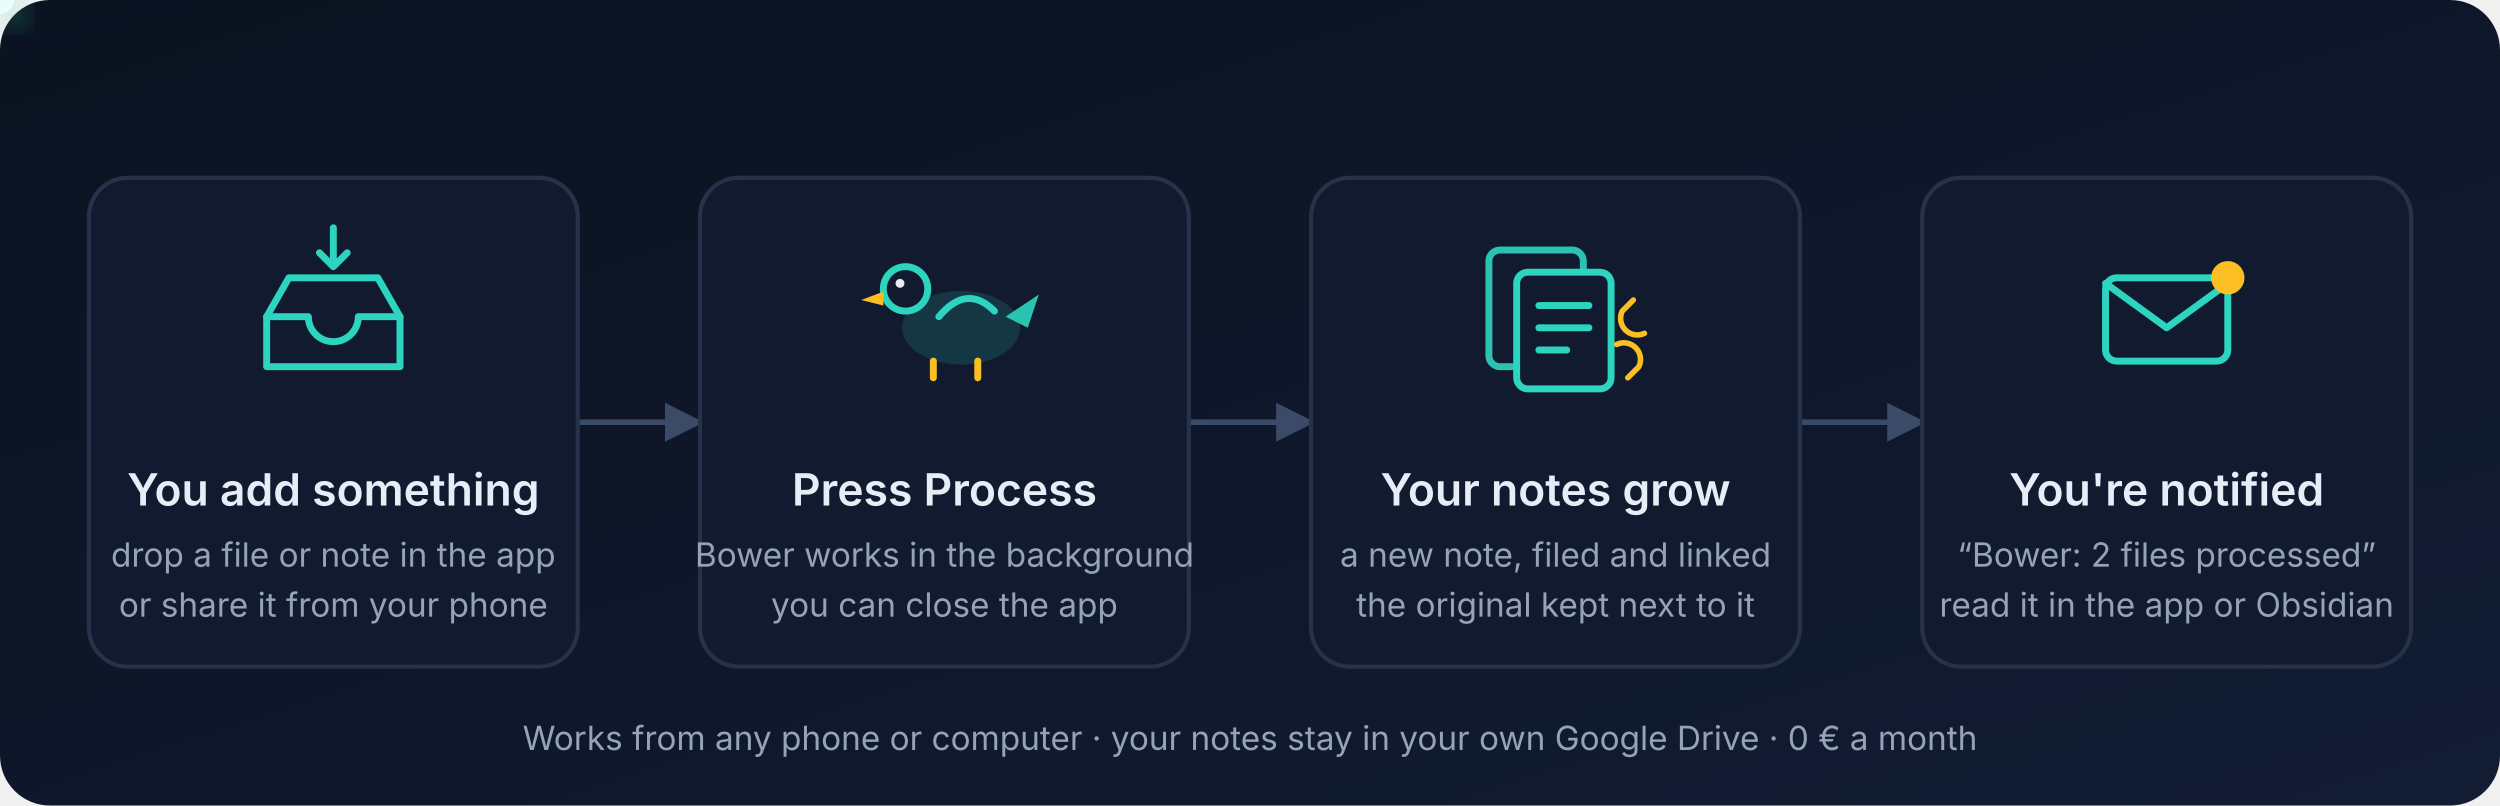
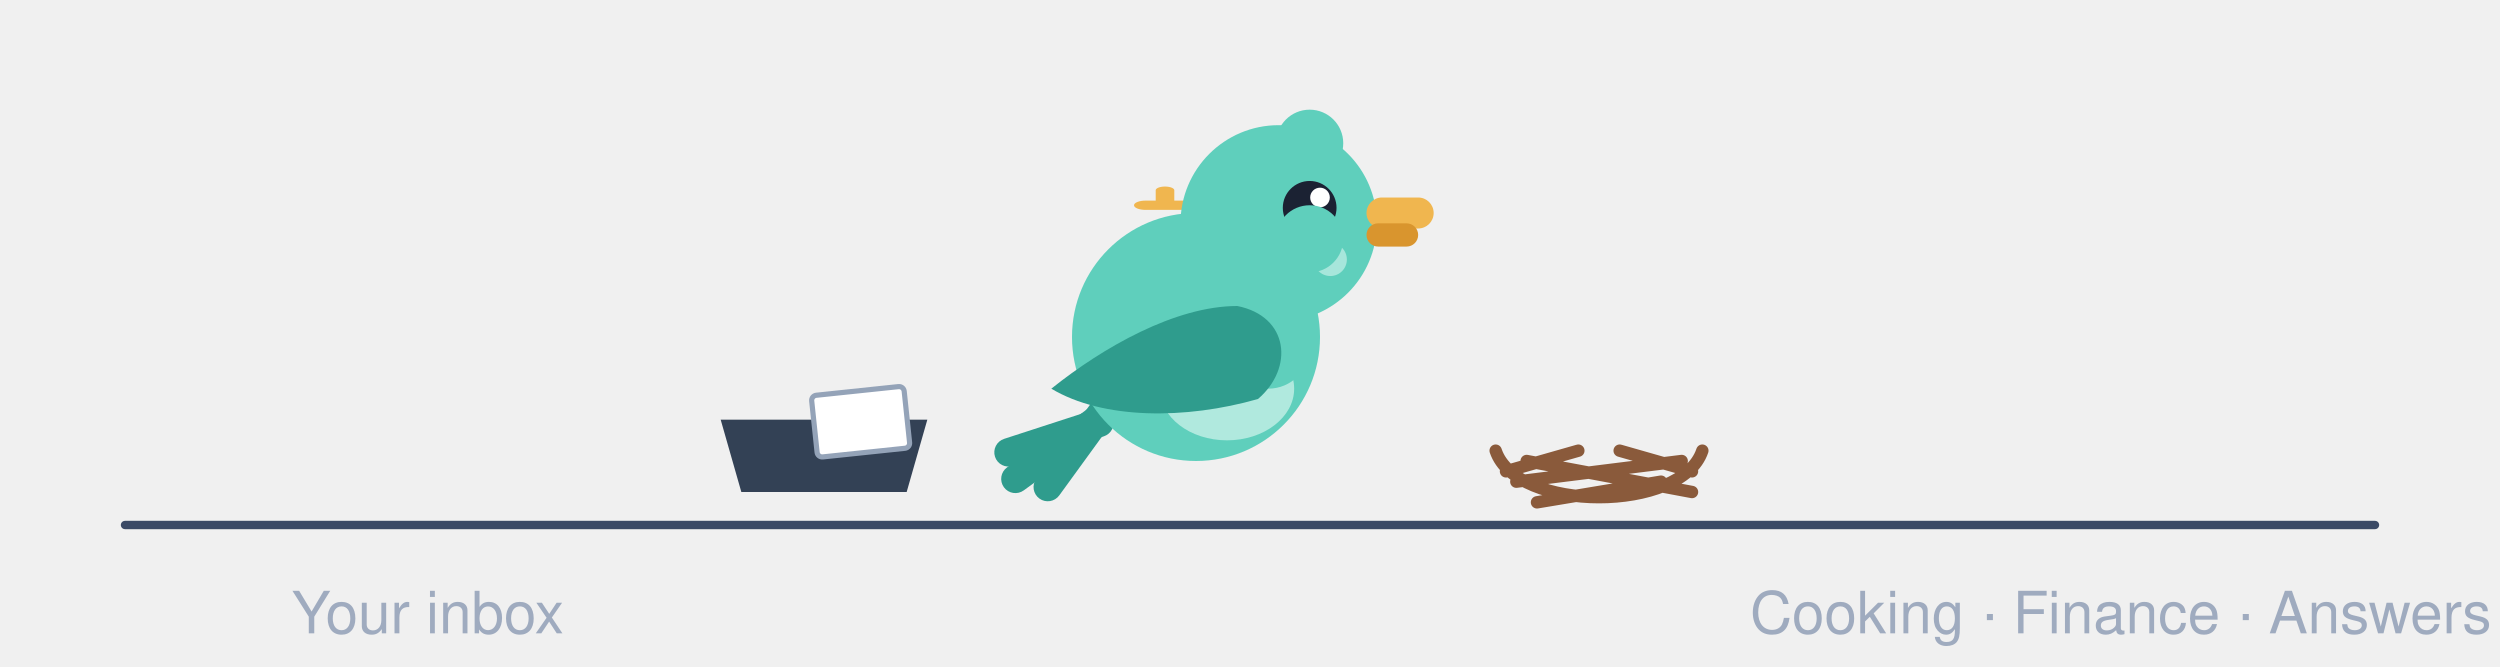
- <svg xmlns="http://www.w3.org/2000/svg" viewBox="0 0 900 290" width="900" height="290" role="img" aria-label="How Bower works: you add something, press Process, your notes grow, you get a notification" font-family="Inter, Segoe UI, Helvetica, Arial, sans-serif">
-   <defs>
-     <linearGradient id="bg" x1="0" y1="0" x2="1" y2="1">
-       <stop offset="0" stop-color="#0b1220" />
-       <stop offset="1" stop-color="#121c33" />
-     </linearGradient>
-     <linearGradient id="glow" x1="0" y1="0" x2="1" y2="0">
-       <stop offset="0" stop-color="#2dd4bf" stop-opacity="0" />
-       <stop offset="0.5" stop-color="#2dd4bf" stop-opacity="0.6" />
-       <stop offset="1" stop-color="#2dd4bf" stop-opacity="0" />
-     </linearGradient>
-     <marker id="arrow" viewBox="0 0 10 10" refX="9" refY="5" markerWidth="7" markerHeight="7" orient="auto">
-       <path d="M0 0L10 5L0 10z" fill="#3b4a66" />
-     </marker>
-     <filter id="soft" x="-20%" y="-20%" width="140%" height="140%">
-       <feGaussianBlur stdDeviation="6" />
-     </filter>
-   </defs>
-   <rect width="900" height="290" rx="18" fill="url(#bg)" />
-   <g stroke="#3b4a66" stroke-width="2" fill="none">
-     <path d="M208 152 H252" marker-end="url(#arrow)" />
-     <path d="M428 152 H472" marker-end="url(#arrow)" />
-     <path d="M648 152 H692" marker-end="url(#arrow)" />
-   </g>
-   <g>
-     <circle r="9" fill="#2dd4bf" filter="url(#soft)" opacity="0.7">
-       <animateMotion dur="8s" repeatCount="indefinite" calcMode="linear" path="M120 152 H780" keyPoints="0;0;0.333;0.333;0.667;0.667;1;1" keyTimes="0;0.10;0.25;0.40;0.55;0.70;0.85;1" />
-       <animate attributeName="opacity" dur="8s" repeatCount="indefinite" values="0;0;0.7;0.7;0;0;0.7;0.7;0;0;0.7;0.7;0;0" keyTimes="0;0.10;0.11;0.24;0.25;0.40;0.41;0.54;0.55;0.70;0.71;0.84;0.85;1" />
-     </circle>
-     <circle r="5" fill="#e6fffb">
-       <animateMotion dur="8s" repeatCount="indefinite" calcMode="linear" path="M120 152 H780" keyPoints="0;0;0.333;0.333;0.667;0.667;1;1" keyTimes="0;0.10;0.25;0.40;0.55;0.70;0.85;1" />
-       <animate attributeName="opacity" dur="8s" repeatCount="indefinite" values="0;0;1;1;0;0;1;1;0;0;1;1;0;0" keyTimes="0;0.10;0.11;0.24;0.25;0.40;0.41;0.54;0.55;0.70;0.71;0.84;0.85;1" />
-     </circle>
-   </g>
-   <g transform="translate(32 64)">
-     <rect width="176" height="176" rx="14" fill="#111a2e" stroke="#263249" stroke-width="1.5">
-       <animate attributeName="stroke" dur="8s" repeatCount="indefinite" values="#2dd4bf;#2dd4bf;#263249;#263249;#2dd4bf" keyTimes="0;0.10;0.14;0.96;1" />
-     </rect>
-     <g transform="translate(88 52)" fill="none" stroke="#2dd4bf" stroke-width="2.5" stroke-linecap="round" stroke-linejoin="round">
-       <path d="M-24 -2 L-16 -16 H16 L24 -2 V16 H-24 Z" />
-       <path d="M-24 -2 H-9 A9 9 0 0 0 9 -2 H24" />
-       <path d="M0 -34 V-20 M-5 -25 L0 -20 L5 -25">
-         <animateTransform attributeName="transform" type="translate" values="0 -6;0 2;0 -6" dur="1.6s" repeatCount="indefinite" />
-       </path>
+ <svg xmlns="http://www.w3.org/2000/svg" viewBox="0 0 600 160" width="600" height="160" role="img" aria-label="How it works: from your inbox to the right folder">
+   <style>.b{overflow:visible;display:block;flex-shrink:0}
+ .b .bd,.b .hc,.b .nk,.b .ld,.b .lb{fill:#5fcfbc}.b .wp,.b .tf{fill:#2f9c8d}.b .ch{fill:#b9ece2;opacity:.9}.b .ck{fill:#b9ece2;opacity:.8}.b .ec{fill:#1b2233}.b .eh{fill:#fff}.b .fo{fill:#f0b64f}.b .dd{fill:#9fabbf}.b .rn{fill:none;stroke:#7d8aa3;stroke-width:1.6;stroke-linecap:round}.b .nest2{fill:none;stroke:#8a5a3b;stroke-width:2.4;stroke-linecap:round}.b .ex{font-family:'Segoe UI',system-ui,-apple-system,Helvetica,Arial,sans-serif;font-weight:700;font-size:16px;fill:#f0b64f}.b .ld,.b .lb{transform-box:fill-box;transform-origin:center}.b .tu{transform-box:fill-box;transform-origin:95% 60%}.b .nest{fill:none;stroke:#8a5a3b;stroke-width:2.4;stroke-linecap:round}
+ .b .bk{fill:#f0b64f}.b .bj{fill:#d9952e}
+ .b .lg{fill:none;stroke:#f0b64f;stroke-width:3.6;stroke-linecap:round;stroke-linejoin:round}
+ .b .tw{fill:none;stroke:#fbbf24;stroke-width:2.6;stroke-linecap:round}
+ .b .pp,.b .nestpile{fill:#fff;stroke:#94a3b8;stroke-width:1}
+ .b .nt{font-family:'Segoe UI',system-ui,-apple-system,Helvetica,Arial,sans-serif;font-weight:700;font-size:13px;fill:#5eead4}
+ .b .qm,.b .zz{font-family:'Segoe UI',system-ui,-apple-system,Helvetica,Arial,sans-serif;font-weight:700;fill:#e6ebf2}.b .qm{font-size:18px}.b .zz{font-size:12px}
+ .b .sp{fill:#fbbf24;transform-box:fill-box;transform-origin:center}
+ .b .cl{fill:none;stroke:#64748b;stroke-width:1.8;stroke-linecap:round;stroke-linejoin:round}
+ .b .bp,.b .bn{fill:none;stroke:#8a5a3b;stroke-width:2.4;stroke-linecap:round}.b .bp{stroke:#f0b64f}
+ .b .tray{fill:#334155}.b .sgem{fill:#38bdf8}.b .sgemhl{fill:#e0f2fe}
+ .b .rig,.b .turn{transform-box:fill-box;transform-origin:50% 100%}
+ .b .hd{transform-box:view-box;transform-origin:60px 64px}
+ .b .jw{transform-box:fill-box;transform-origin:0% 15%}
+ .b .wg{transform-box:view-box;transform-origin:54px 57px}
+ .b .tl{transform-box:view-box;transform-origin:30px 76px}
+ .b .ft{transform-box:view-box;transform-origin:47px 84px}
+ .b .ey{transform-box:fill-box;transform-origin:center}
+ .b .x{opacity:0}
+ .p-idle .rig{animation:breathe 3.2s ease-in-out infinite}.p-idle .ey{animation:blink 4.5s infinite}
+ .p-look .rig{animation:breathe 3.2s ease-in-out infinite}.p-look .turn{animation:turnaround 11s ease-in-out infinite}.p-look .hd{animation:idlelook 11s ease-in-out infinite}.p-look .tl{animation:tailflick 11s ease-in-out infinite}.p-look .ey{animation:blink 4.5s infinite}.p-look .ft{animation:shift 11s ease-in-out infinite}.p-look .dd{animation:dots 11s infinite}.p-look .d2{animation-delay:.25s}.p-look .d3{animation-delay:.5s}
+ .p-hello .rig{animation:arrive 4.5s ease-out infinite}.p-hello .wg{animation:arrivewing 4.5s linear infinite}.p-hello .ft{animation:landlegs 4.5s ease-out infinite}.p-hello .jw{animation:chirp 4.5s linear infinite}.p-hello .hd{animation:landlook 4.5s ease-out infinite}.p-hello .tu{animation:tuftpop 4.5s ease-out infinite}.p-hello .lb{animation:smile 4.5s ease-out infinite}.p-hello .ey{animation:blink 4.5s infinite}.p-hello .tl{animation:tailsettle 4.5s ease-out infinite}
+ .p-shiny .rig{animation:excite 3s ease-in-out infinite}.p-shiny .hd{animation:reach 3s ease-in-out infinite}.p-shiny .tu{transform:rotate(-55deg)}.p-shiny .ex{animation:bang 3s ease-out infinite}.p-shiny .s2{animation-delay:.5s}.p-shiny .ey{animation:dilate 3s ease-in-out infinite}.p-shiny .ft{animation:shinylegs 3s ease-in-out infinite}.p-shiny .wg{animation:flutter .16s linear infinite alternate}.p-shiny .tl{animation:tailwag .5s ease-in-out infinite alternate}.p-shiny .sgem,.p-shiny .sgemhl{opacity:1}.p-shiny .sspark{opacity:1;animation:twinkle 1s ease-in-out infinite}
+ .p-sing .rig{animation:bounce 1s ease-in-out infinite}.p-sing .hd{animation:singhead 2s ease-in-out infinite}.p-sing .lb{transform:translateY(-6px)}.p-sing .tu{transform:rotate(-40deg)}.p-sing .wg{animation:sway 1s ease-in-out infinite alternate}.p-sing .jw{animation:sing .45s ease-in-out infinite alternate}.p-sing .tl{animation:tailwag .25s ease-in-out infinite alternate}.p-sing .nt{opacity:1;animation:notes 2.4s ease-out infinite}.p-sing .n2{animation-delay:.8s}.p-sing .n3{animation-delay:1.6s}.p-sing .ey{animation:blink 4.5s infinite}
+ .p-tidy .rig{animation:ferry 6s ease-in-out infinite}.p-tidy .turn{animation:ferryturn 6s linear infinite}.p-tidy .wg{animation:flap .2s ease-in-out infinite alternate}.p-tidy .ft{transform:scaleY(.4)}.p-tidy .lb{transform:translateY(-6px)}.p-tidy .tu{transform:rotate(-45deg)}.p-tidy .tl{animation:tailstream 6s linear infinite}.p-tidy .cpaper{animation:cpaper 6s linear infinite}.p-tidy .ctwig{animation:ctwig 6s linear infinite}.p-tidy .tray,.p-tidy .nest,.p-tidy .traypaper{opacity:1}.p-tidy .np1{animation:np1 6s linear infinite}.p-tidy .np2{animation:np2 6s linear infinite}
+ .p-fly .rig{animation:bob .5s ease-in-out infinite alternate}.p-fly .wg{animation:flap .2s ease-in-out infinite alternate}.p-fly .ft{transform:scaleY(.4)}.p-fly .lb{transform:translateY(-6px)}.p-fly .tl{transform:rotate(-16deg)}.p-fly .cpaper{opacity:1}
+ .p-dance .rig{animation:strut 3.6s ease-in-out infinite}.p-dance .wg{animation:wingspread 3.6s ease-in-out infinite}.p-dance .tl{animation:tailfan 3.6s ease-in-out infinite}.p-dance .hd{animation:proudhead 3.6s ease-in-out infinite}.p-dance .jw{transform:rotate(10deg)}.p-dance .ft{animation:steps .45s ease-in-out infinite alternate}.p-dance .lb{transform:translateY(-6px)}.p-dance .tu{animation:tuftdance 3.6s ease-in-out infinite}.p-dance .sp{opacity:1;animation:twinkle 1.2s ease-in-out infinite}.p-dance .sp2{animation-delay:.5s}
+ .p-confused .rig{animation:breathe 3.2s ease-in-out infinite}.p-confused .hd{animation:puzzle 3.2s ease-in-out infinite}.p-confused .wg{animation:shrug 3.2s ease-in-out infinite}.p-confused .tu{transform:rotate(18deg) translateY(2px)}.p-confused .ld{transform:translateY(3px)}.p-confused .qm{opacity:1;animation:rise 3.2s ease-in-out infinite}.p-confused .ey{animation:blink 4.5s infinite}
+ .p-build .rig{animation:build 7.2s ease-in-out infinite}.p-build .hd{animation:buildhead 7.2s ease-in-out infinite}.p-build .ctwig{animation:buildtwig 7.2s linear infinite}.p-build .ft{animation:buildlegs2 7.2s ease-in-out infinite}.p-build .wg{animation:buildwing 7.2s ease-in-out infinite}.p-build .lb{transform:translateY(-5px)}.p-build .bn{opacity:1}.p-build .bp{opacity:1}.p-build .bp1{animation:bp1 7.2s linear infinite}.p-build .bp2{animation:bp2 7.2s linear infinite}.p-build .bp3{animation:bp3 7.2s linear infinite}.p-build .bt1{animation:bt1 7.2s linear infinite}.p-build .bt2{animation:bt2 7.2s linear infinite}.p-build .bt3{animation:bt3 7.2s linear infinite}.p-build .ey{animation:blink 4.5s infinite}
+ .p-sleep .rig{--rest:5px;animation:breathe 4.8s ease-in-out infinite}.p-sleep .nest2{opacity:1}.p-sleep .ft{transform:scaleY(0)}.p-sleep .wg{transform:rotate(-8deg)}.p-sleep .ld{transform:translateY(10px)}.p-sleep .lb{transform:translateY(-5px)}.p-sleep .hd{transform:translate(-2px,8px) rotate(12deg)}.p-sleep .zz{opacity:1;animation:drift 3s ease-in-out infinite}.p-sleep .z2{animation-delay:1.2s}
+ .p-peek .hd{animation:peekup 4s ease-in-out infinite}.p-peek .ey{animation:look 3s ease-in-out infinite}
+ .p-offline .rig{filter:saturate(.35) brightness(.85)}.p-offline .cl{opacity:1}.p-offline .rn{opacity:1;animation:rain 1s linear infinite}.p-offline .r2{animation-delay:.25s}.p-offline .r3{animation-delay:.5s}.p-offline .r4{animation-delay:.75s}.p-offline .ld{transform:translateY(5px)}.p-offline .hd{transform:rotate(8deg) translateY(3px)}.p-offline .wg{transform:rotate(112deg)}.p-offline .ft{transform:scaleY(.8)}.p-offline .ey{animation:blink 6s infinite}
+ .p-done .rig{animation:hopwink 3s ease-in-out infinite}.p-done .ey{animation:wink 3s linear infinite}.p-done .jw{transform:rotate(12deg)}.p-done .lb{transform:translateY(-6px)}.p-done .wg{animation:cheer 3s ease-in-out infinite}.p-done .ft{animation:crouch 3s ease-in-out infinite}.p-done .hd{animation:cheerhead 3s ease-in-out infinite}.p-done .tl{animation:tailwag .5s ease-in-out infinite alternate}
+ .e-happy .jw{transform:rotate(16deg)}.e-happy .hd{transform:rotate(-6deg) translateY(-3px)}.e-happy .lb{transform:translateY(-6px)}.e-happy .tu{transform:rotate(-30deg)}
+ .e-curious .ey{transform:scale(1.35)}.e-curious .hd{transform:rotate(-14deg) translate(3px,-9px)}.e-curious .tu{transform:rotate(-50deg)}
+ .e-worried .ld{transform:translateY(5px)}.e-worried .hd{transform:rotate(12deg) translateY(4px)}.e-worried .tu{transform:rotate(16deg) translateY(2px)}
+ .e-sleepy .ld{transform:translateY(10px)}.e-sleepy .lb{transform:translateY(-5px)}.e-sleepy .hd{transform:translate(-2px,8px) rotate(12deg)}
+ .e-proud .hd{transform:rotate(-16deg) translateY(-8px)}.e-proud .tl{transform:scale(1.2) rotate(-14deg)}.e-proud .wg{transform:rotate(-70deg)}.e-proud .jw{transform:rotate(8deg)}.e-proud .lb{transform:translateY(-6px)}.e-proud .tu{transform:rotate(-60deg)}
+ .flip .turn{transform:scaleX(-1)}
+ @keyframes breathe{0%,100%{transform:translateY(var(--rest,0px))}50%{transform:translateY(calc(var(--rest,0px) - 1.5px))}}
+ @keyframes blink{0%,91%,97%,100%{transform:scaleY(1)}94%{transform:scaleY(.1)}}
+ @keyframes turnaround{0%,60%{transform:scaleX(1)}63%,86%{transform:scaleX(-1)}89%,100%{transform:scaleX(1)}}
+ @keyframes idlelook{0%,10%,100%{transform:rotate(0) translateY(0)}16%,28%{transform:rotate(-16deg) translateY(-7px)}34%,40%{transform:rotate(0) translateY(0)}44%,52%{transform:rotate(14deg) translateY(3px)}56%{transform:rotate(0) translateY(0)}66%,80%{transform:rotate(-8deg) translateY(-9px)}88%{transform:rotate(4deg) translateY(0)}}
+ @keyframes tailflick{0%,38%,46%,100%{transform:rotate(0)}40%{transform:rotate(-18deg)}43%{transform:rotate(8deg)}}
+ @keyframes arrive{0%{transform:translate(-150px,-60px) rotate(-8deg)}26%{transform:translate(-8px,-6px) rotate(0)}30%{transform:translate(0,0) scale(1.14,.84)}38%{transform:scale(.97,1.04)}44%{transform:scale(1)}58%{transform:scaleY(.9)}64%{transform:translateY(-14px) scaleY(1.06)}72%{transform:translateY(0) scale(1.08,.92)}78%,100%{transform:scale(1)}}
+ @keyframes arrivewing{0%{transform:rotate(44deg)}2%{transform:rotate(-18deg)}4%{transform:rotate(44deg)}6%{transform:rotate(-18deg)}8%{transform:rotate(44deg)}10%{transform:rotate(-18deg)}12%{transform:rotate(44deg)}14%{transform:rotate(-18deg)}16%{transform:rotate(44deg)}18%{transform:rotate(-18deg)}20%{transform:rotate(44deg)}22%{transform:rotate(-18deg)}24%{transform:rotate(44deg)}26%{transform:rotate(-18deg)}28%{transform:rotate(44deg)}30%,100%{transform:rotate(0)}}
+ @keyframes tuck{0%,26%{transform:scaleY(.3)}30%,100%{transform:scaleY(1)}}
+ @keyframes chirp{0%,44%,56%,100%{transform:rotate(0)}47%,53%{transform:rotate(24deg)}50%{transform:rotate(4deg)}}
+ @keyframes landlook{0%,28%{transform:rotate(6deg)}34%,48%{transform:rotate(-12deg)}56%,100%{transform:rotate(0)}}
+ @keyframes excite{0%,18%{transform:translateX(0) scale(1)}22%{transform:scale(1.06,.9)}30%{transform:translateY(-10px) scale(.96,1.08)}36%{transform:translateX(6px) scale(1.08,.92)}42%{transform:translateX(6px) scale(1)}56%{transform:translateX(6px) scale(1.06,.9)}64%{transform:translate(12px,-10px) scale(.96,1.08)}70%{transform:translateX(18px) scale(1.08,.92)}76%,100%{transform:translateX(18px) scale(1)}}
+ @keyframes lean{0%,100%{transform:rotate(-12deg) translate(2px,-3px)}50%{transform:rotate(-16deg) translate(4px,-4px)}}
+ @keyframes dilate{0%,100%{transform:scale(1.2)}50%{transform:scale(1.4)}}
+ @keyframes flutter{from{transform:rotate(10deg)}to{transform:rotate(45deg)}}
+ @keyframes tailwag{from{transform:rotate(-10deg)}to{transform:rotate(10deg)}}
+ @keyframes bounce{0%,100%{transform:translateY(0) scale(1)}50%{transform:translateY(-4px) scale(1.02,.98)}}
+ @keyframes singhead{0%,100%{transform:rotate(-16deg) translateY(-2px)}50%{transform:rotate(-22deg) translateY(-3px)}}
+ @keyframes sing{from{transform:rotate(4deg)}to{transform:rotate(26deg)}}
+ @keyframes notes{0%{opacity:0;transform:translate(0,4px)}15%{opacity:1}100%{opacity:0;transform:translate(10px,-30px) rotate(12deg)}}
+ @keyframes ferry{0%,4%{transform:translateX(34px)}16%{transform:translateX(-34px) translateY(-14px)}20%{transform:translateX(-34px) scale(1.08,.92)}26%{transform:translateX(-34px)}42%{transform:translateX(34px) translateY(-16px)}46%{transform:translateX(34px) scale(1.08,.92)}52%{transform:translateX(34px)}64%{transform:translateX(-34px) translateY(-14px)}68%{transform:translateX(-34px) scale(1.08,.92)}74%{transform:translateX(-34px)}90%{transform:translateX(34px) translateY(-16px)}94%{transform:translateX(34px) scale(1.08,.92)}100%{transform:translateX(34px)}}
+ @keyframes ferryturn{0%,24%{transform:scaleX(-1)}26%,50%{transform:scaleX(1)}52%,72%{transform:scaleX(-1)}74%,100%{transform:scaleX(1)}}
+ @keyframes flap{from{transform:rotate(60deg)}to{transform:rotate(-10deg)}}
+ @keyframes bob{from{transform:translateY(0)}to{transform:translateY(-3px)}}
+ @keyframes cpaper{0%,24%{opacity:0}26%,46%{opacity:1}48%,100%{opacity:0}}
+ @keyframes ctwig{0%,72%{opacity:0}74%,94%{opacity:1}96%,100%{opacity:0}}
+ @keyframes np1{0%,46%{opacity:0}48%,100%{opacity:1}}
+ @keyframes np2{0%,94%{opacity:0}96%,100%{opacity:1}}
+ @keyframes strut{0%,100%{transform:translateX(0) rotate(0)}10%{transform:translateX(-10px) rotate(-5deg)}20%{transform:translateX(10px) rotate(5deg)}30%{transform:translateX(-10px) rotate(-5deg)}40%{transform:translateX(0) rotate(0)}52%,68%{transform:rotate(24deg)}80%{transform:rotate(0) translateY(-10px)}88%{transform:translateY(0) scale(1.08,.92)}94%{transform:scale(1)}}
+ @keyframes wingspread{0%,44%,100%{transform:rotate(0) scale(1)}50%,66%{transform:rotate(75deg) scale(1.15,1.1)}}
+ @keyframes tailfan{0%,44%,100%{transform:scale(1)}50%,70%{transform:scale(1.35) rotate(-14deg)}}
+ @keyframes proudhead{0%,44%,100%{transform:rotate(0)}50%,70%{transform:rotate(-14deg) translateY(-2px)}}
+ @keyframes twinkle{0%,100%{opacity:.2;transform:scale(.7)}50%{opacity:1;transform:scale(1.15)}}
+ @keyframes puzzle{0%,100%{transform:rotate(-14deg) translateY(1px)}45%,55%{transform:rotate(16deg) translateY(2px)}}
+ @keyframes shrug{0%,30%,70%,100%{transform:rotate(0) translateY(0)}40%,60%{transform:rotate(30deg) translateY(-6px)}}
+ @keyframes rise{0%,25%{opacity:0;transform:translateY(4px)}45%,80%{opacity:1;transform:translateY(0)}100%{opacity:0;transform:translateY(-4px)}}
+ @keyframes buildhop{0%,100%{transform:translateX(-22px)}12%{transform:translateX(-22px) translateY(-10px)}25%{transform:translateX(22px) scale(1.06,.94)}30%{transform:translateX(22px) scale(1)}37%{transform:translateX(22px) translateY(-10px)}50%{transform:translateX(-22px) scale(1.06,.94)}55%{transform:translateX(-22px) scale(1)}62%{transform:translateX(-22px) translateY(-10px)}75%{transform:translateX(22px) scale(1.06,.94)}80%{transform:translateX(22px) scale(1)}87%{transform:translateX(22px) translateY(-10px)}}
+ @keyframes draw{0%{stroke-dashoffset:40}20%,88%{stroke-dashoffset:0}92%,100%{stroke-dashoffset:40}}
+ @keyframes drift{0%{opacity:0;transform:translate(0,4px)}30%{opacity:1}100%{opacity:0;transform:translate(6px,-18px)}}
+ @keyframes peekup{0%,60%,100%{transform:translateY(0) rotate(0)}68%,74%{transform:translateY(-14px) rotate(-10deg)}80%,88%{transform:translateY(-14px) rotate(12deg)}}
+ @keyframes tailsettle{0%,28%{transform:rotate(-24deg)}31%{transform:rotate(16deg)}35%{transform:rotate(-10deg)}39%{transform:rotate(5deg)}43%,100%{transform:rotate(0)}}@keyframes tailstream{0%,4%,26%,52%,74%,100%{transform:rotate(0)}8%,22%,30%,48%,56%,70%,78%,96%{transform:rotate(-20deg)}}@keyframes pump{0%,20%,60%,100%{transform:rotate(0)}30%,50%{transform:rotate(-80deg)}}
+ @keyframes buildlegs{0%,4%,16%,29%,41%,54%,66%,79%,91%,100%{transform:scaleY(1)}8%,33%,58%,83%{transform:scaleY(.65)}12%,37%,62%,87%{transform:scaleY(1.2)}}
+ @keyframes crouch{0%,60%,100%{transform:scaleY(1)}20%{transform:scaleY(.65)}32%{transform:scaleY(1.2)}44%{transform:scaleY(.7)}52%{transform:scaleY(1)}}
+ @keyframes cheer{0%,12%{transform:rotate(0)}22%,70%{transform:rotate(105deg)}30%,46%,62%{transform:rotate(120deg)}38%,54%{transform:rotate(95deg)}82%,100%{transform:rotate(0)}}
+ @keyframes cheerhead{0%,12%,82%,100%{transform:rotate(0) translateY(0)}22%,70%{transform:rotate(-12deg) translateY(-4px)}}
+ @keyframes rain{0%{opacity:0;transform:translateY(0)}20%{opacity:1}100%{opacity:0;transform:translateY(12px)}}
+ @keyframes steps{from{transform:skewX(-14deg)}to{transform:skewX(14deg)}}
+ @keyframes shift{0%,58%,66%,100%{transform:skewX(0)}60%{transform:skewX(-10deg)}63%{transform:skewX(8deg)}}
+ @keyframes landlegs{0%,26%{transform:scaleY(.3)}30%{transform:scaleY(.7)}38%{transform:scaleY(1.05)}44%,56%{transform:scaleY(1)}60%{transform:scaleY(.7)}66%{transform:scaleY(1.15)}72%{transform:scaleY(.75)}78%,100%{transform:scaleY(1)}}
+ @keyframes shinylegs{0%,18%,42%,76%,100%{transform:scaleY(1)}22%,56%{transform:scaleY(.65)}30%,64%{transform:scaleY(1.2)}36%,70%{transform:scaleY(.75)}}
+ @keyframes build{0.00%{transform:translateX(14px)}2.00%{transform:translateX(14px) scale(1.06,.92)}4.67%{transform:translateX(-14px) translateY(-16px)}7.33%{transform:translateX(-44px) scale(1.08,.92)}8.67%{transform:translateX(-44px)}16.67%{transform:translateX(-44px)}18.67%{transform:translateX(-44px) scale(1.06,.92)}21.33%{transform:translateX(-14px) translateY(-16px)}24.00%{transform:translateX(14px) scale(1.08,.92)}25.33%{transform:translateX(14px)}33.30%{transform:translateX(14px)}33.33%{transform:translateX(14px)}35.33%{transform:translateX(14px) scale(1.06,.92)}38.00%{transform:translateX(-14px) translateY(-16px)}40.67%{transform:translateX(-44px) scale(1.08,.92)}42.00%{transform:translateX(-44px)}50.00%{transform:translateX(-44px)}52.00%{transform:translateX(-44px) scale(1.06,.92)}54.67%{transform:translateX(-14px) translateY(-16px)}57.33%{transform:translateX(14px) scale(1.08,.92)}58.67%{transform:translateX(14px)}66.63%{transform:translateX(14px)}66.67%{transform:translateX(14px)}68.67%{transform:translateX(14px) scale(1.06,.92)}71.33%{transform:translateX(-14px) translateY(-16px)}74.00%{transform:translateX(-44px) scale(1.08,.92)}75.33%{transform:translateX(-44px)}83.33%{transform:translateX(-44px)}85.33%{transform:translateX(-44px) scale(1.06,.92)}88.00%{transform:translateX(-14px) translateY(-16px)}90.67%{transform:translateX(14px) scale(1.08,.92)}92.00%{transform:translateX(14px)}99.97%{transform:translateX(14px)}}@keyframes buildhead{0.00%{transform:rotate(0) translate(0,0)}9.33%{transform:rotate(0) translate(0,0)}12.00%{transform:rotate(34deg) translate(2px,4px)}14.67%{transform:rotate(34deg) translate(2px,4px)}16.67%{transform:rotate(-6deg) translate(0,-3px)}25.33%{transform:rotate(-6deg) translate(0,-3px)}28.00%{transform:rotate(30deg) translate(2px,4px)}30.67%{transform:rotate(30deg) translate(2px,4px)}33.30%{transform:rotate(0) translate(0,0)}33.33%{transform:rotate(0) translate(0,0)}42.67%{transform:rotate(0) translate(0,0)}45.33%{transform:rotate(34deg) translate(2px,4px)}48.00%{transform:rotate(34deg) translate(2px,4px)}50.00%{transform:rotate(-6deg) translate(0,-3px)}58.67%{transform:rotate(-6deg) translate(0,-3px)}61.33%{transform:rotate(30deg) translate(2px,4px)}64.00%{transform:rotate(30deg) translate(2px,4px)}66.63%{transform:rotate(0) translate(0,0)}66.67%{transform:rotate(0) translate(0,0)}76.00%{transform:rotate(0) translate(0,0)}78.67%{transform:rotate(34deg) translate(2px,4px)}81.33%{transform:rotate(34deg) translate(2px,4px)}83.33%{transform:rotate(-6deg) translate(0,-3px)}92.00%{transform:rotate(-6deg) translate(0,-3px)}94.67%{transform:rotate(30deg) translate(2px,4px)}97.33%{transform:rotate(30deg) translate(2px,4px)}99.97%{transform:rotate(0) translate(0,0)}}@keyframes buildtwig{0.00%{opacity:0}13.00%{opacity:0}13.33%{opacity:1}29.33%{opacity:1}29.67%{opacity:0}33.30%{opacity:0}33.33%{opacity:0}46.33%{opacity:0}46.67%{opacity:1}62.67%{opacity:1}63.00%{opacity:0}66.63%{opacity:0}66.67%{opacity:0}79.67%{opacity:0}80.00%{opacity:1}96.00%{opacity:1}96.33%{opacity:0}99.97%{opacity:0}}@keyframes buildlegs2{0.00%{transform:scaleY(1)}2.00%{transform:scaleY(.65)}4.67%{transform:scaleY(1.2)}7.33%{transform:scaleY(.7)}10.00%{transform:scaleY(1)}16.67%{transform:scaleY(1)}18.67%{transform:scaleY(.65)}21.33%{transform:scaleY(1.2)}24.00%{transform:scaleY(.7)}26.67%{transform:scaleY(1)}33.30%{transform:scaleY(1)}33.33%{transform:scaleY(1)}35.33%{transform:scaleY(.65)}38.00%{transform:scaleY(1.2)}40.67%{transform:scaleY(.7)}43.33%{transform:scaleY(1)}50.00%{transform:scaleY(1)}52.00%{transform:scaleY(.65)}54.67%{transform:scaleY(1.2)}57.33%{transform:scaleY(.7)}60.00%{transform:scaleY(1)}66.63%{transform:scaleY(1)}66.67%{transform:scaleY(1)}68.67%{transform:scaleY(.65)}71.33%{transform:scaleY(1.2)}74.00%{transform:scaleY(.7)}76.67%{transform:scaleY(1)}83.33%{transform:scaleY(1)}85.33%{transform:scaleY(.65)}88.00%{transform:scaleY(1.2)}90.67%{transform:scaleY(.7)}93.33%{transform:scaleY(1)}99.97%{transform:scaleY(1)}}@keyframes buildwing{0.00%{transform:rotate(0)}2.67%{transform:rotate(50deg)}4.67%{transform:rotate(-8deg)}6.67%{transform:rotate(40deg)}8.67%{transform:rotate(0)}18.67%{transform:rotate(0)}20.00%{transform:rotate(50deg)}21.33%{transform:rotate(-8deg)}23.33%{transform:rotate(40deg)}25.33%{transform:rotate(0)}33.30%{transform:rotate(0)}33.33%{transform:rotate(0)}36.00%{transform:rotate(50deg)}38.00%{transform:rotate(-8deg)}40.00%{transform:rotate(40deg)}42.00%{transform:rotate(0)}52.00%{transform:rotate(0)}53.33%{transform:rotate(50deg)}54.67%{transform:rotate(-8deg)}56.67%{transform:rotate(40deg)}58.67%{transform:rotate(0)}66.63%{transform:rotate(0)}66.67%{transform:rotate(0)}69.33%{transform:rotate(50deg)}71.33%{transform:rotate(-8deg)}73.33%{transform:rotate(40deg)}75.33%{transform:rotate(0)}85.33%{transform:rotate(0)}86.67%{transform:rotate(50deg)}88.00%{transform:rotate(-8deg)}90.00%{transform:rotate(40deg)}92.00%{transform:rotate(0)}99.97%{transform:rotate(0)}}@keyframes bp1{0%{opacity:1}12.99%{opacity:1}13.00%{opacity:0}100%{opacity:0}}@keyframes bp2{0%{opacity:1}46.32%{opacity:1}46.33%{opacity:0}100%{opacity:0}}@keyframes bp3{0%{opacity:1}79.66%{opacity:1}79.67%{opacity:0}100%{opacity:0}}@keyframes bt1{0%{opacity:0}29.49%{opacity:0}29.50%{opacity:1}100%{opacity:1}}@keyframes bt2{0%{opacity:0}62.82%{opacity:0}62.83%{opacity:1}100%{opacity:1}}@keyframes bt3{0%{opacity:0}96.16%{opacity:0}96.17%{opacity:1}100%{opacity:1}}
+ @keyframes dots{0%,12%,100%{opacity:0}16%,26%{opacity:1}30%,64%{opacity:0}68%,78%{opacity:1}82%{opacity:0}}
+ @keyframes reach{0%,14%{transform:rotate(0) translate(0,0)}22%,100%{transform:rotate(-18deg) translate(4px,-12px)}}
+ @keyframes bang{0%,10%{opacity:0;transform:scale(.4)}16%,40%{opacity:1;transform:scale(1)}50%,100%{opacity:0}}
+ @keyframes tuftpop{0%,30%{transform:rotate(0)}36%,60%{transform:rotate(-55deg)}72%,100%{transform:rotate(0)}}
+ @keyframes smile{0%,30%{transform:translateY(0)}36%,100%{transform:translateY(-6px)}}
+ @keyframes sway{from{transform:rotate(-10deg)}to{transform:rotate(-40deg)}}
+ @keyframes tuftdance{0%,40%,100%{transform:rotate(-20deg)}52%,80%{transform:rotate(-65deg)}}
+ @keyframes twigset{0%,26%,50%,76%,100%{transform:rotate(0)}34%,42%{transform:rotate(30deg) translate(2px,3px)}84%,92%{transform:rotate(30deg) translate(2px,3px)}}
+ @keyframes peck{0%,26%,50%,76%,100%{transform:rotate(0) translate(0,0)}34%,42%{transform:rotate(26deg) translate(3px,5px)}84%,92%{transform:rotate(26deg) translate(3px,5px)}}
+ @keyframes look{0%,100%{transform:translateX(-2px)}50%{transform:translateX(2px)}}
+ @keyframes hopwink{0%,100%{transform:translateY(0)}20%{transform:scale(1.08,.88)}32%{transform:translateY(-16px) scale(.95,1.08)}44%{transform:translateY(0) scale(1.12,.88)}52%{transform:scale(1)}}
+ @keyframes wink{0%,50%,62%,100%{transform:scaleY(1)}53%,59%{transform:scaleY(.1)}}
+ @keyframes ring{0%{box-shadow:0 0 0 0 rgba(45,212,191,.6)}100%{box-shadow:0 0 0 14px rgba(45,212,191,0)}}
+ .btn{display:inline-flex;align-items:center;justify-content:center;gap:8px;min-height:44px;padding:0 18px;border:none;border-radius:12px;background:#2dd4bf;color:#0b1220;font:600 16px 'Source Sans 3',sans-serif;text-decoration:none;cursor:pointer}
+ .btn2{display:inline-flex;align-items:center;justify-content:center;gap:8px;min-height:44px;padding:0 18px;border:1px solid #334155;border-radius:12px;background:transparent;color:#e6ebf2;font:600 15px 'Source Sans 3',sans-serif;text-decoration:none;cursor:pointer}
+ @media (prefers-reduced-motion:reduce){.b *{animation:none!important}}</style>
+   <line x1="30" y1="126" x2="570" y2="126" stroke="#3b4a66" stroke-width="2" stroke-linecap="round" />
+   <text x="70" y="152" font-family="'Segoe UI',system-ui,-apple-system,Helvetica,Arial,sans-serif" font-size="14" font-weight="400" fill="#9fabbf" text-anchor="start" letter-spacing="0">Your inbox</text>
+   <text x="420" y="152" font-family="'Segoe UI',system-ui,-apple-system,Helvetica,Arial,sans-serif" font-size="14" font-weight="400" fill="#9fabbf" text-anchor="start" letter-spacing="0">Cooking · Finance · Answers</text>
+   <svg class="b p-tidy" viewBox="0 0 100 100" x="230" y="4" width="124" height="124" overflow="visible">
+     <g>
+       <path class="x tray" d="M-46 78H-6L-10 92H-42Z" />
+       <rect class="x traypaper" x="-36" y="70" width="18" height="12" rx="1" style="fill:#fff;stroke:#94a3b8;stroke-width:1;transform:rotate(-6deg);transform-box:fill-box;transform-origin:center" />
+       <path class="x nest" d="M104 84C108 96 140 96 144 84M108 90L140 86M112 94L136 90M110 86L142 92M106 88L120 84M128 84L142 88" />
+       <rect class="x nestpile np1" x="112" y="76" width="16" height="10" rx="1" />
+       <path class="x tw np2" d="M116 82L134 72" />
+       <path class="x bp bp1" d="M6 92L28 86" />
+       <path class="x bp bp2" d="M10 94L30 90" />
+       <path class="x bp bp3" d="M14 90L34 88" />
+       <path class="x bn" d="M64 84C68 96 102 96 106 84M70 90L100 86" />
+       <path class="x bn bt1" d="M72 87L98 91" />
+       <path class="x bn bt2" d="M68 83L90 87" />
+       <path class="x bn bt3" d="M80 82L104 88" />
+       <circle class="x sgem" cx="108" cy="30" r="7" />
+       <circle class="x sgemhl" cx="105.5" cy="27.5" r="2.2" />
+       <path class="x sp sspark" d="M120 14l1.6 3.4 3.4 1.6-3.4 1.6-1.6 3.4-1.6-3.4-3.4-1.6 3.4-1.6z" />
+       <path class="x sp sspark s2" d="M98 44l1.2 2.6 2.6 1.2-2.6 1.2-1.2 2.6-1.2-2.6-2.6-1.2 2.6-1.2z" />
    </g>
-     <text x="88" y="118" text-anchor="middle" font-size="16" font-weight="600" fill="#e6edf7">You add something</text>
-     <text x="88" y="140" text-anchor="middle" font-size="12" fill="#94a3b8">drop a file or note in the app</text>
-     <text x="88" y="158" text-anchor="middle" font-size="12" fill="#94a3b8">or share it from your phone</text>
-   </g>
-   <g transform="translate(252 64)">
-     <rect width="176" height="176" rx="14" fill="#111a2e" stroke="#263249" stroke-width="1.5">
-       <animate attributeName="stroke" dur="8s" repeatCount="indefinite" values="#263249;#263249;#2dd4bf;#2dd4bf;#263249;#263249" keyTimes="0;0.24;0.26;0.40;0.44;1" />
-     </rect>
-     <g transform="translate(88 50)" stroke-linecap="round" stroke-linejoin="round">
-       <ellipse cx="6" cy="4" rx="20" ry="12" fill="#2dd4bf" opacity="0.15" stroke="#2dd4bf" stroke-width="2.5" />
-       <circle cx="-14" cy="-10" r="8" fill="#111a2e" stroke="#2dd4bf" stroke-width="2.5" />
-       <path d="M-22 -9 L-30 -6 L-22 -4 Z" fill="#fbbf24" />
-       <circle cx="-16" cy="-12" r="1.6" fill="#e6edf7" />
-       <path d="M22 0 L34 -8 L30 4 Z" fill="#2dd4bf" opacity="0.9" />
-       <path d="M-2 0 Q8 -12 18 -2" fill="none" stroke="#2dd4bf" stroke-width="2.5">
-         <animate attributeName="d" values="M-2 0 Q8 -12 18 -2;M-2 0 Q8 -6 18 -2;M-2 0 Q8 -12 18 -2" dur="1.2s" repeatCount="indefinite" />
-       </path>
-       <path d="M-4 16 V22 M12 16 V22" stroke="#fbbf24" stroke-width="2.5" />
+     <g class="rig">
+       <g class="turn">
+         <g class="tl">
+           <rect class="tf" x="6" y="71" width="24" height="5.5" rx="2.75" transform="rotate(-54 30 74)" />
+           <rect class="tf" x="4" y="73" width="26" height="5.5" rx="2.75" transform="rotate(-36 30 76)" />
+           <rect class="tf" x="6" y="75" width="24" height="5.5" rx="2.75" transform="rotate(-18 30 78)" />
+         </g>
+         <g class="ft">
+           <path class="lg" d="M40 84V91" />
+           <rect class="fo" x="34" y="89" width="13" height="4.5" rx="2.25" />
+           <path class="lg" d="M53 85V91" />
+           <rect class="fo" x="47" y="89" width="13" height="4.5" rx="2.25" />
+         </g>
+         <circle class="bd" cx="46" cy="62" r="24" />
+         <ellipse class="ch" cx="52" cy="72" rx="13" ry="10" />
+         <g class="hd">
+           <rect class="nk" x="52" y="34" width="16" height="38" rx="8" />
+           <circle class="hc" cx="62" cy="40" r="19" />
+           <circle class="ck" cx="72" cy="47" r="3.2" />
+           <g class="ey">
+             <circle class="ec" cx="68" cy="37" r="5.2" />
+             <circle class="eh" cx="70" cy="35" r="1.9" />
+             <circle class="eh" cx="66.4" cy="39.2" r=".9" />
+           </g>
+           <circle class="ld" cx="68" cy="24.5" r="6.5" />
+           <circle class="lb" cx="68" cy="49" r="6.5" />
+           <rect class="bk" x="79" y="35" width="13" height="6" rx="3" />
+           <g class="jw">
+             <rect class="bj" x="79" y="40" width="10" height="4.5" rx="2.25" />
+           </g>
+           <path class="x ctwig tw" d="M86 39L100 24M96 28L103 27" />
+           <rect class="x cpaper pp" x="86" y="34" width="13" height="17" rx="1" transform="rotate(14 92 42)" />
+           <text class="x ex" x="74" y="16">!</text>
+         </g>
+         <g class="wg">
+           <path class="wp" d="M54 56C64 58 65 68 58 74C44 78 28 78 18 72C28 64 42 56 54 56Z" />
+         </g>
+         <circle class="x dd d1" cx="50" cy="20" r="1.6" />
+         <circle class="x dd d2" cx="56" cy="16" r="1.6" />
+         <circle class="x dd d3" cx="62" cy="14" r="1.6" />
+         <text class="x nt" x="82" y="22">♪</text>
+         <text class="x nt n2" x="90" y="14">♪</text>
+         <text class="x nt n3" x="76" y="8">♪</text>
+         <text class="x qm" x="80" y="18">?</text>
+         <text class="x zz" x="74" y="22">z</text>
+         <text class="x zz z2" x="82" y="12">z</text>
+         <path class="x sp" d="M90 8l1.8 3.8 3.8 1.8-3.8 1.8L90 19l-1.8-3.8-3.8-1.8 3.8-1.8z" />
+         <path class="x sp sp2" d="M8 26l1.4 3 3 1.4-3 1.4L8 35l-1.4-3-3-1.4 3-1.4z" />
+         <path class="x cl" d="M50 6h18a5 5 0 0 0-.6-10 7 7 0 0 0-13 2A4 4 0 0 0 50 6z" />
+         <path class="x rn r1" d="M52 9v5" />
+         <path class="x rn r2" d="M58 10v5" />
+         <path class="x rn r3" d="M64 9v5" />
+         <path class="x rn r4" d="M70 10v5" />
+         <path class="x nest2" d="M22 82C26 94 68 94 72 82M26 88L68 84M30 92L64 88M28 84L70 90M24 86L40 82M54 82L70 86" />
+       </g>
    </g>
-     <text x="88" y="118" text-anchor="middle" font-size="16" font-weight="600" fill="#e6edf7">Press Process</text>
-     <text x="88" y="140" text-anchor="middle" font-size="12" fill="#94a3b8">Bower works in the background</text>
-     <text x="88" y="158" text-anchor="middle" font-size="12" fill="#94a3b8">you can close the app</text>
-   </g>
-   <g transform="translate(472 64)">
-     <rect width="176" height="176" rx="14" fill="#111a2e" stroke="#263249" stroke-width="1.5">
-       <animate attributeName="stroke" dur="8s" repeatCount="indefinite" values="#263249;#263249;#2dd4bf;#2dd4bf;#263249;#263249" keyTimes="0;0.54;0.56;0.70;0.74;1" />
-     </rect>
-     <g transform="translate(88 50)" fill="none" stroke="#2dd4bf" stroke-width="2.5" stroke-linecap="round" stroke-linejoin="round">
-       <rect x="-24" y="-24" width="34" height="42" rx="4" fill="#111a2e" opacity="0.9" />
-       <rect x="-14" y="-16" width="34" height="42" rx="4" fill="#111a2e" />
-       <path d="M-6 -4 H12 M-6 4 H12 M-6 12 H4">
-         <animate attributeName="stroke-dasharray" values="0 40;40 0" dur="2.4s" repeatCount="indefinite" />
-       </path>
-       <path d="M22 10 a6 6 0 0 1 8 8 l-4 4 M32 6 a6 6 0 0 1 -8 -8 l4 -4" stroke="#fbbf24" stroke-width="2" />
-     </g>
-     <text x="88" y="118" text-anchor="middle" font-size="16" font-weight="600" fill="#e6edf7">Your notes grow</text>
-     <text x="88" y="140" text-anchor="middle" font-size="12" fill="#94a3b8">a new note, filed and linked</text>
-     <text x="88" y="158" text-anchor="middle" font-size="12" fill="#94a3b8">the original kept next to it</text>
-   </g>
-   <g transform="translate(692 64)">
-     <rect width="176" height="176" rx="14" fill="#111a2e" stroke="#263249" stroke-width="1.5">
-       <animate attributeName="stroke" dur="8s" repeatCount="indefinite" values="#263249;#263249;#2dd4bf;#2dd4bf;#263249" keyTimes="0;0.84;0.86;0.98;1" />
-     </rect>
-     <g transform="translate(88 50)" fill="none" stroke="#2dd4bf" stroke-width="2.5" stroke-linecap="round" stroke-linejoin="round">
-       <rect x="-22" y="-14" width="44" height="30" rx="4" />
-       <path d="M-22 -12 L0 4 L22 -12" />
-       <circle cx="22" cy="-14" r="6" fill="#fbbf24" stroke="none">
-         <animate attributeName="r" values="5;7;5" dur="1.4s" repeatCount="indefinite" />
-       </circle>
-     </g>
-     <text x="88" y="118" text-anchor="middle" font-size="16" font-weight="600" fill="#e6edf7">You're notified</text>
-     <text x="88" y="140" text-anchor="middle" font-size="12" fill="#94a3b8">“Bower: 2 files processed”</text>
-     <text x="88" y="158" text-anchor="middle" font-size="12" fill="#94a3b8">read it in the app or Obsidian</text>
-   </g>
-   <text x="450" y="270" text-anchor="middle" font-size="12" fill="#94a3b8">Works from any phone or computer · your notes stay in your own Google Drive · 0 € a month</text>
+   </svg>
</svg>
